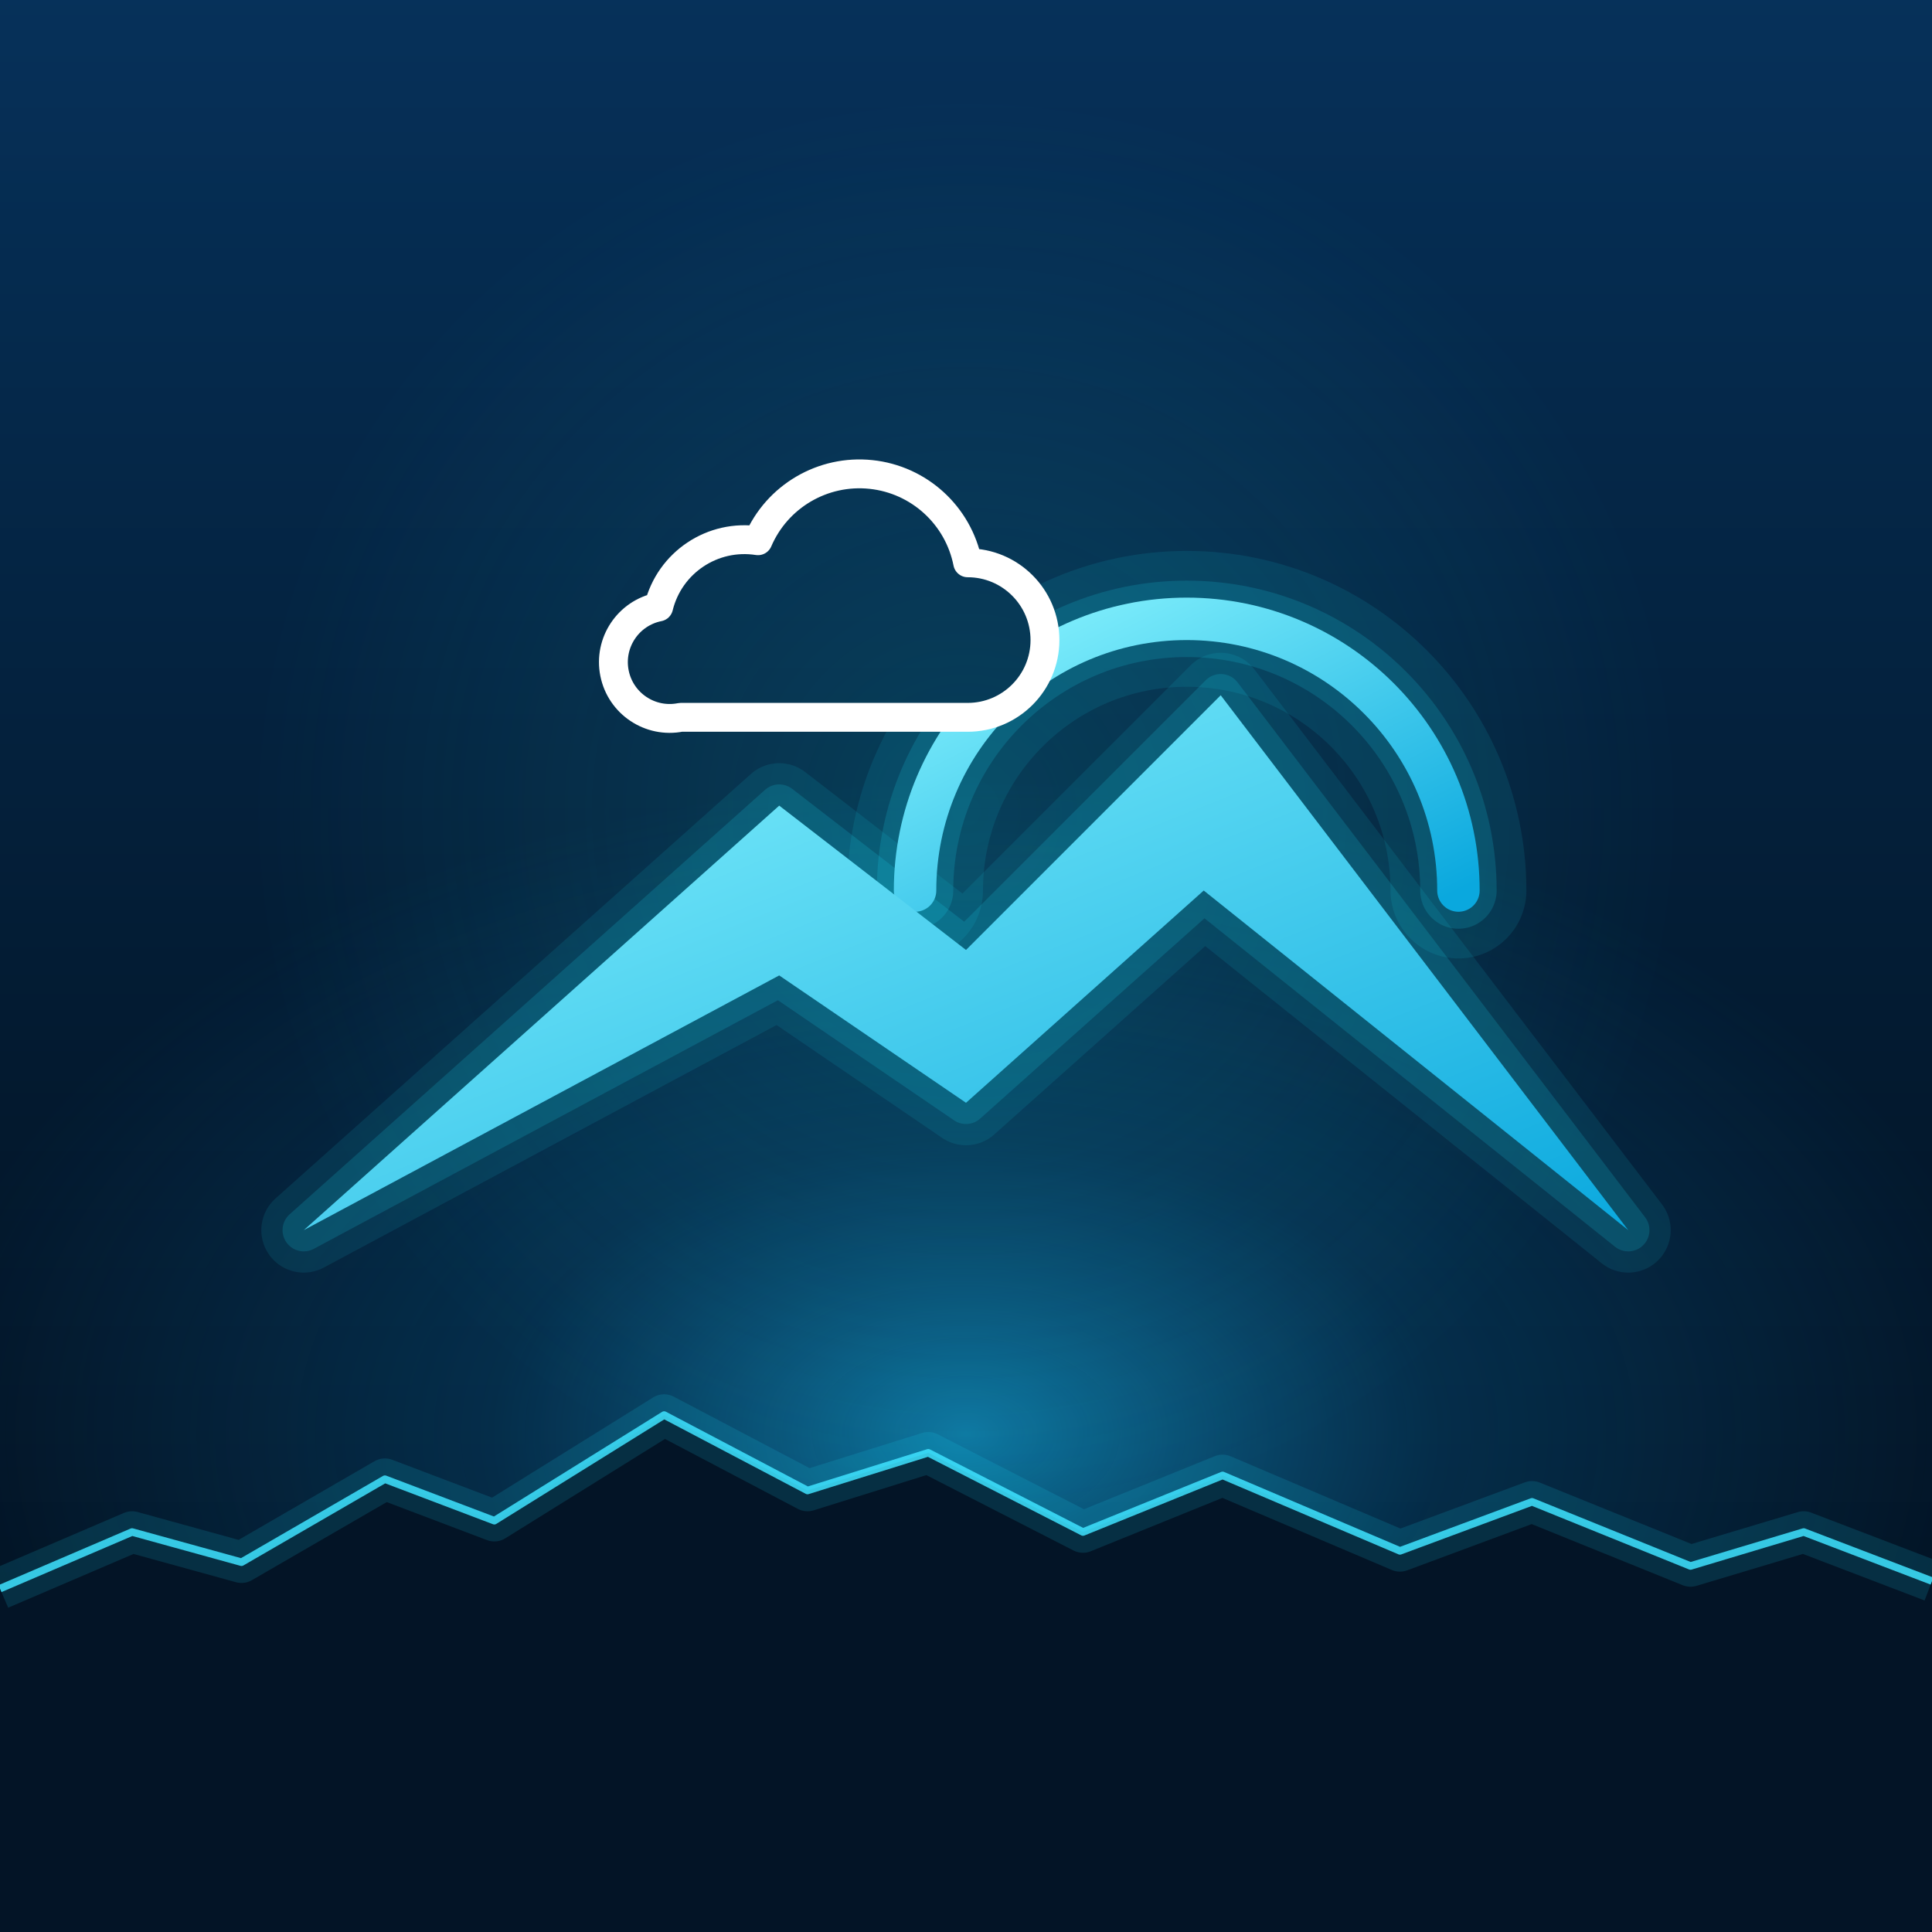
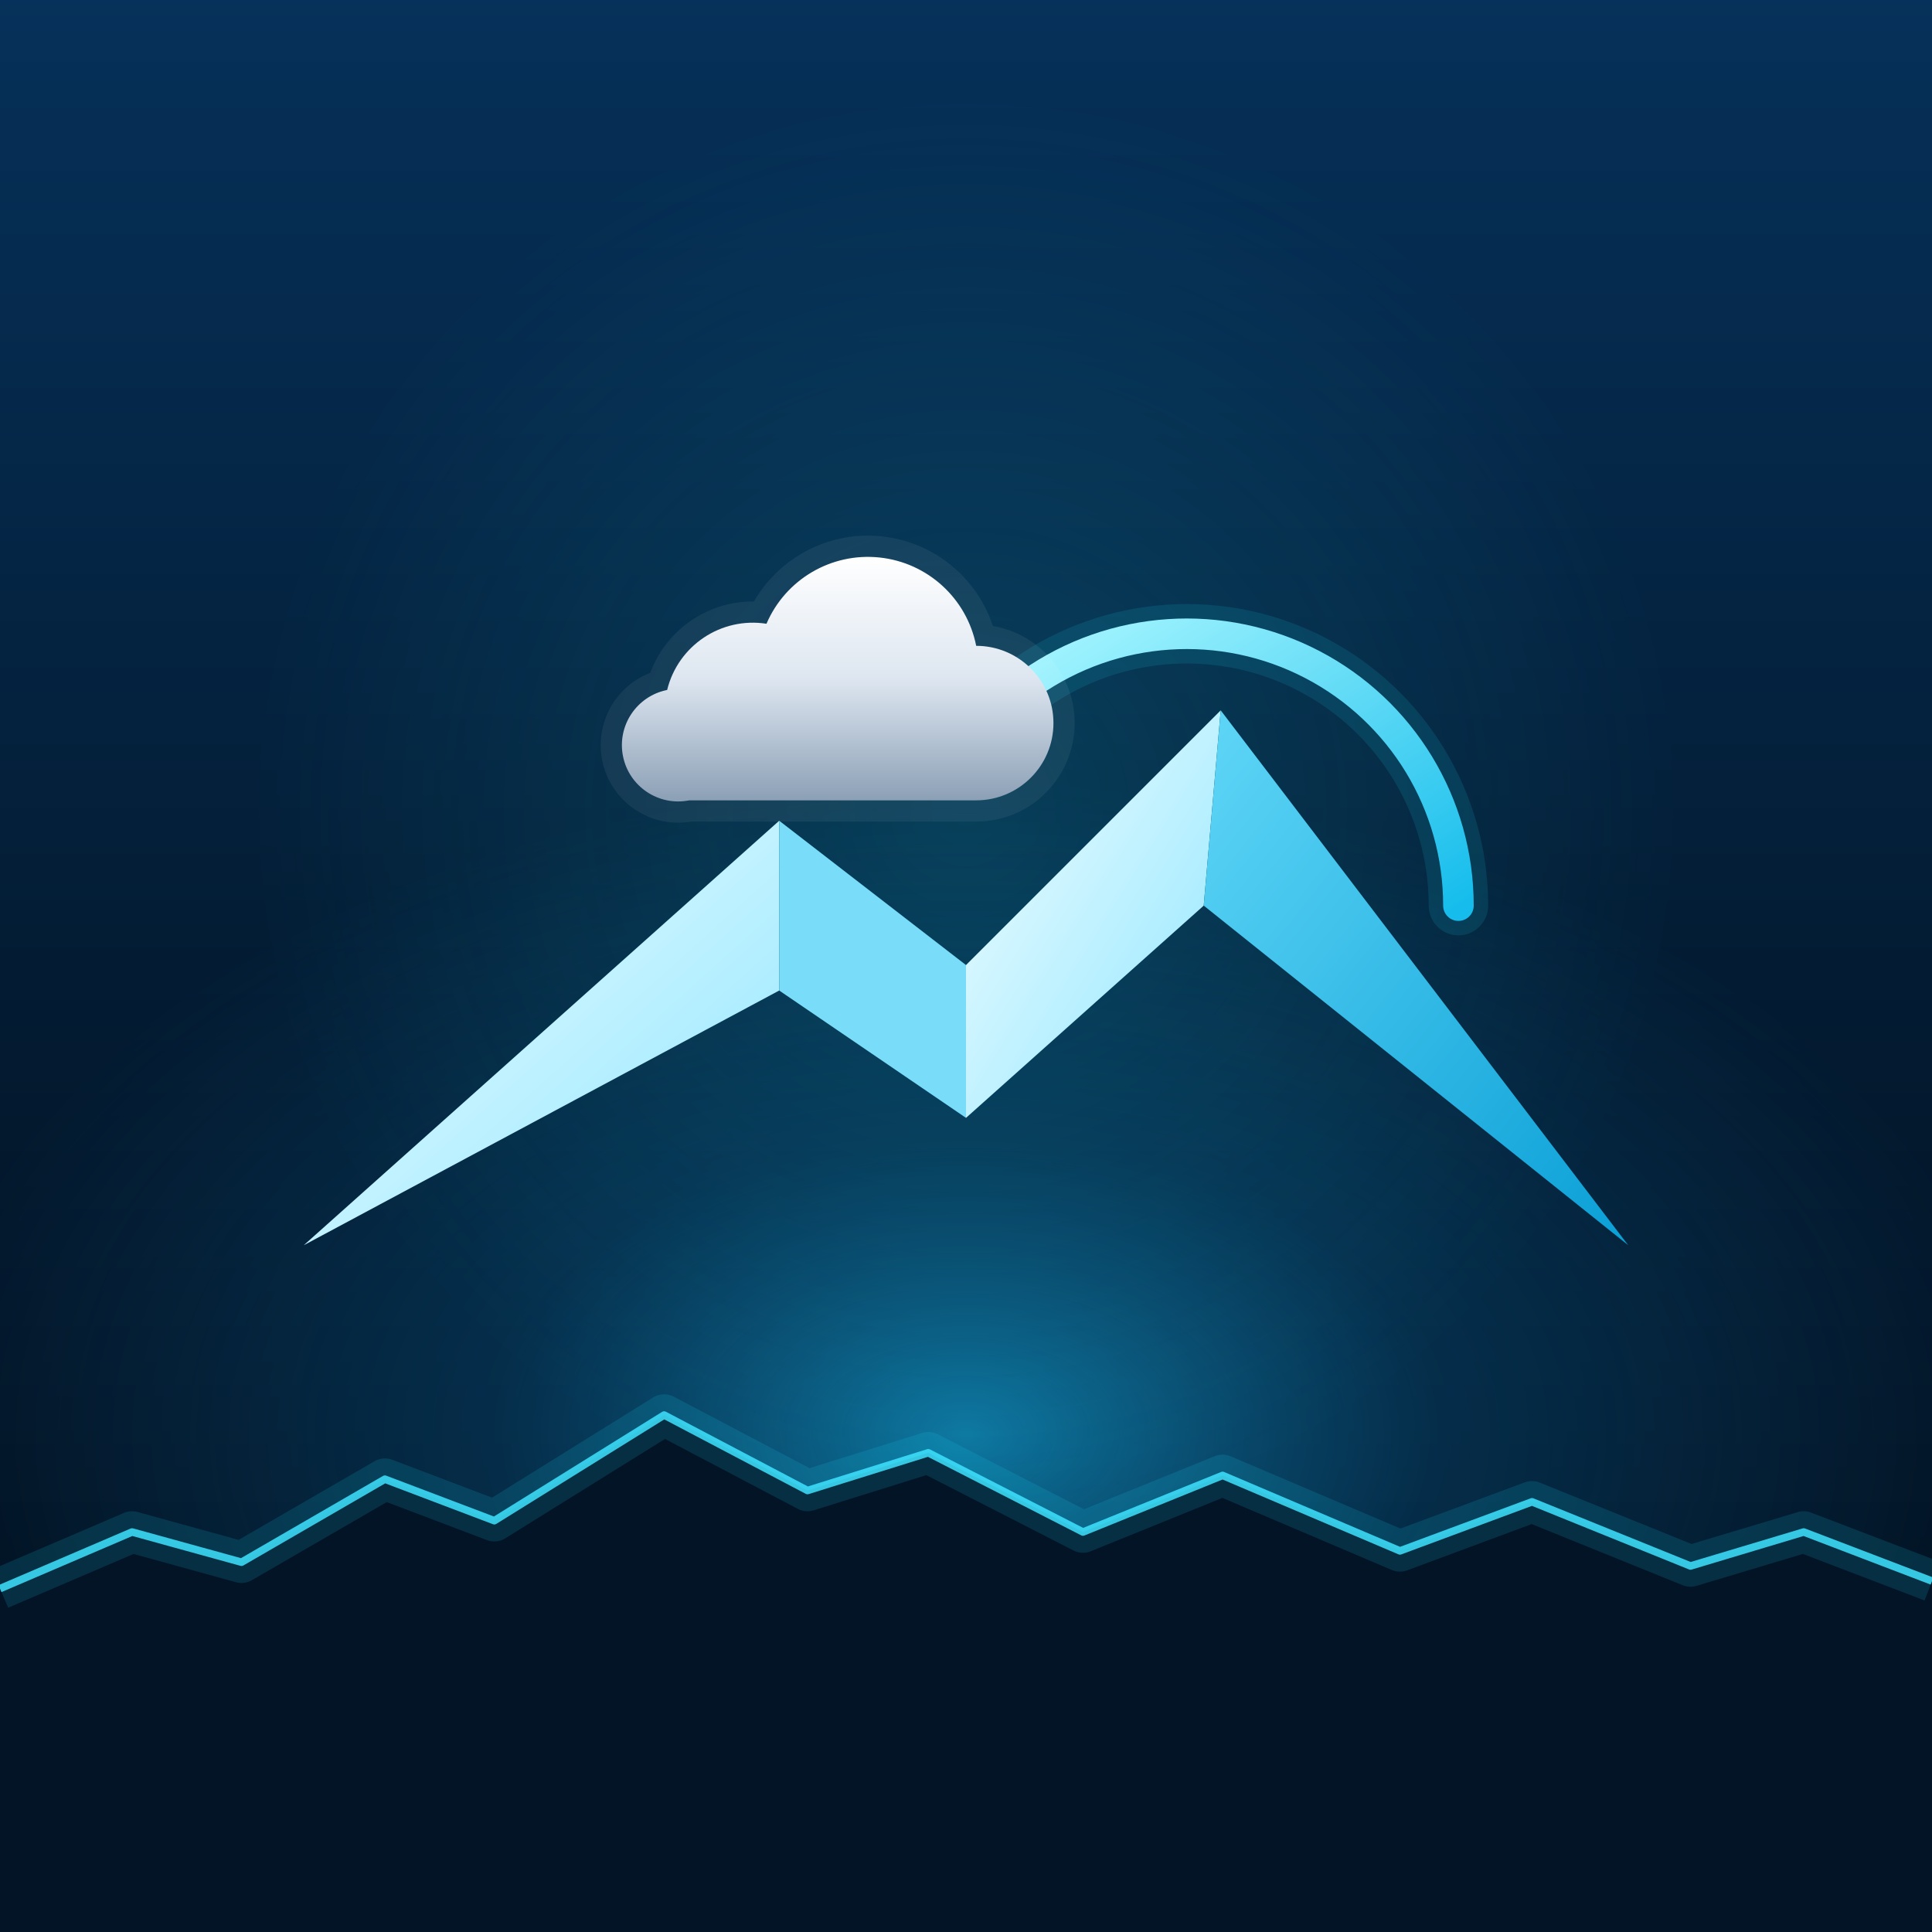
<svg xmlns="http://www.w3.org/2000/svg" viewBox="0 0 1024 1024" width="1024" height="1024">
  <defs>
    <linearGradient id="bg" x1="0" y1="0" x2="0" y2="1">
      <stop offset="0" stop-color="#06315a" />
      <stop offset=".55" stop-color="#031a30" />
      <stop offset="1" stop-color="#020b17" />
    </linearGradient>
    <radialGradient id="glow" cx="512" cy="760" r="560" gradientUnits="userSpaceOnUse" gradientTransform="translate(0 760) scale(1 .62) translate(0 -760)">
      <stop offset="0" stop-color="#14b4ec" stop-opacity=".62" />
      <stop offset=".45" stop-color="#0b78b4" stop-opacity=".25" />
      <stop offset="1" stop-color="#0b78b4" stop-opacity="0" />
    </radialGradient>
    <radialGradient id="halo" cx="512" cy="430" r="380" gradientUnits="userSpaceOnUse">
      <stop offset="0" stop-color="#19dcf6" stop-opacity=".16" />
      <stop offset="1" stop-color="#19dcf6" stop-opacity="0" />
    </radialGradient>
    <linearGradient id="mark" x1="0" y1="0" x2="1" y2="1">
      <stop offset="0" stop-color="#8cf6ff" />
      <stop offset="1" stop-color="#0aa8de" />
    </linearGradient>
  </defs>
  <rect width="1024" height="1024" fill="url(#bg)" />
  <rect width="1024" height="1024" fill="url(#glow)" />
  <rect width="1024" height="1024" fill="url(#halo)" />
  <path d="M0 842 L70 812 L128 828 L204 784 L262 806 L352 750 L428 790 L492 770 L574 812 L648 782 L742 822 L812 796 L896 830 L956 812 L1024 838 V1024 H0 Z" fill="#031426" />
  <path d="M0 842 L70 812 L128 828 L204 784 L262 806 L352 750 L428 790 L492 770 L574 812 L648 782 L742 822 L812 796 L896 830 L956 812 L1024 838" fill="none" stroke="#19dcf6" stroke-opacity=".14" stroke-width="22" stroke-linejoin="round" />
  <path d="M0 842 L70 812 L128 828 L204 784 L262 806 L352 750 L428 790 L492 770 L574 812 L648 782 L742 822 L812 796 L896 830 L956 812 L1024 838" fill="none" stroke="#3fe3ff" stroke-opacity=".85" stroke-width="4" stroke-linejoin="round" />
-   <g transform="translate(152 292) scale(4.5)">
-     <clipPath id="cloudcut">
-       <path clip-rule="evenodd" d="M-10 -20H170V94H-10Z M46.4 19.6H80.2A9.1 9.1 0 0 0 80.2 1.4A13 13 0 0 0 55.5 -1.2A10.4 10.4 0 0 0 43.8 6.6A6.5 6.5 0 0 0 46.4 19.6Z" />
-     </clipPath>
-     <g clip-path="url(#cloudcut)">
-       <path d="M74 40a32 32 0 0 1 64 0" fill="none" stroke="#19dcf6" stroke-opacity=".10" stroke-width="16" stroke-linecap="round" />
-       <path d="M2 80 58 30l22 17 30-30 48 63-50-40-28 25-22-15Z" fill="none" stroke="#19dcf6" stroke-opacity=".10" stroke-width="10" stroke-linejoin="round" />
-       <path d="M74 40a32 32 0 0 1 64 0" fill="none" stroke="#19dcf6" stroke-opacity=".16" stroke-width="9" stroke-linecap="round" />
-       <path d="M2 80 58 30l22 17 30-30 48 63-50-40-28 25-22-15Z" fill="none" stroke="#19dcf6" stroke-opacity=".16" stroke-width="5" stroke-linejoin="round" />
-       <path d="M74 40a32 32 0 0 1 64 0" fill="none" stroke="url(#mark)" stroke-width="5" stroke-linecap="round" />
-       <path d="M2 80 58 30l22 17 30-30 48 63-50-40-28 25-22-15Z" fill="url(#mark)" />
-     </g>
-     <path d="M46.4 19.6H80.2A9.1 9.1 0 0 0 80.2 1.4A13 13 0 0 0 55.5 -1.2A10.4 10.4 0 0 0 43.8 6.6A6.5 6.5 0 0 0 46.4 19.6Z" fill="none" stroke="#ffffff" stroke-width="3.4" stroke-linejoin="round" />
+   <g transform="translate(152 300) scale(4.5)">
+     <defs>
+       <linearGradient id="lt-ic" x1="0" y1="0" x2="1" y2="1">
+         <stop offset="0" stop-color="#f4feff" />
+         <stop offset="1" stop-color="#8fe6ff" />
+       </linearGradient>
+       <linearGradient id="dk-ic" x1="0" y1="0" x2="1" y2="1">
+         <stop offset="0" stop-color="#5fd6f7" />
+         <stop offset="1" stop-color="#0a9fd6" />
+       </linearGradient>
+       <linearGradient id="arc-ic" x1="0" y1="0" x2="1" y2="1">
+         <stop offset="0" stop-color="#a6f6ff" />
+         <stop offset="1" stop-color="#16bdec" />
+       </linearGradient>
+       <linearGradient id="cl-ic" x1="0" y1="0" x2="0" y2="1">
+         <stop offset="0" stop-color="#ffffff" />
+         <stop offset=".5" stop-color="#dde6f0" />
+         <stop offset="1" stop-color="#8b9fb5" />
+       </linearGradient>
+     </defs>
+     <path d="M87.6 13.8A32 32 0 0 1 138 40" fill="none" stroke="#19dcf6" stroke-opacity=".12" stroke-width="7" stroke-linecap="round" />
+     <path d="M87.6 13.8A32 32 0 0 1 138 40" fill="none" stroke="url(#arc-ic)" stroke-width="3.6" stroke-linecap="round" />
+     <path d="M2 80 58 30 58 50Z" fill="url(#lt-ic)" />
+     <path d="M58 30 80 47 80 65 58 50Z" fill="#79dcf8" />
+     <path d="M80 47 110 17 108 40 80 65Z" fill="url(#lt-ic)" />
+     <path d="M110 17 158 80 108 40Z" fill="url(#dk-ic)" />
+     <path d="M47.4 27.6H81.2A9.1 9.1 0 0 0 81.2 9.4A13 13 0 0 0 56.5 6.8A10.4 10.4 0 0 0 44.8 14.6A6.5 6.5 0 0 0 47.4 27.6Z" fill="none" stroke="#ffffff" stroke-opacity=".06" stroke-width="5" stroke-linejoin="round" />
+     <path d="M47.4 27.6H81.2A9.1 9.1 0 0 0 81.2 9.4A13 13 0 0 0 56.5 6.8A10.4 10.4 0 0 0 44.8 14.6A6.5 6.5 0 0 0 47.4 27.6Z" fill="url(#cl-ic)" />
  </g>
</svg>
